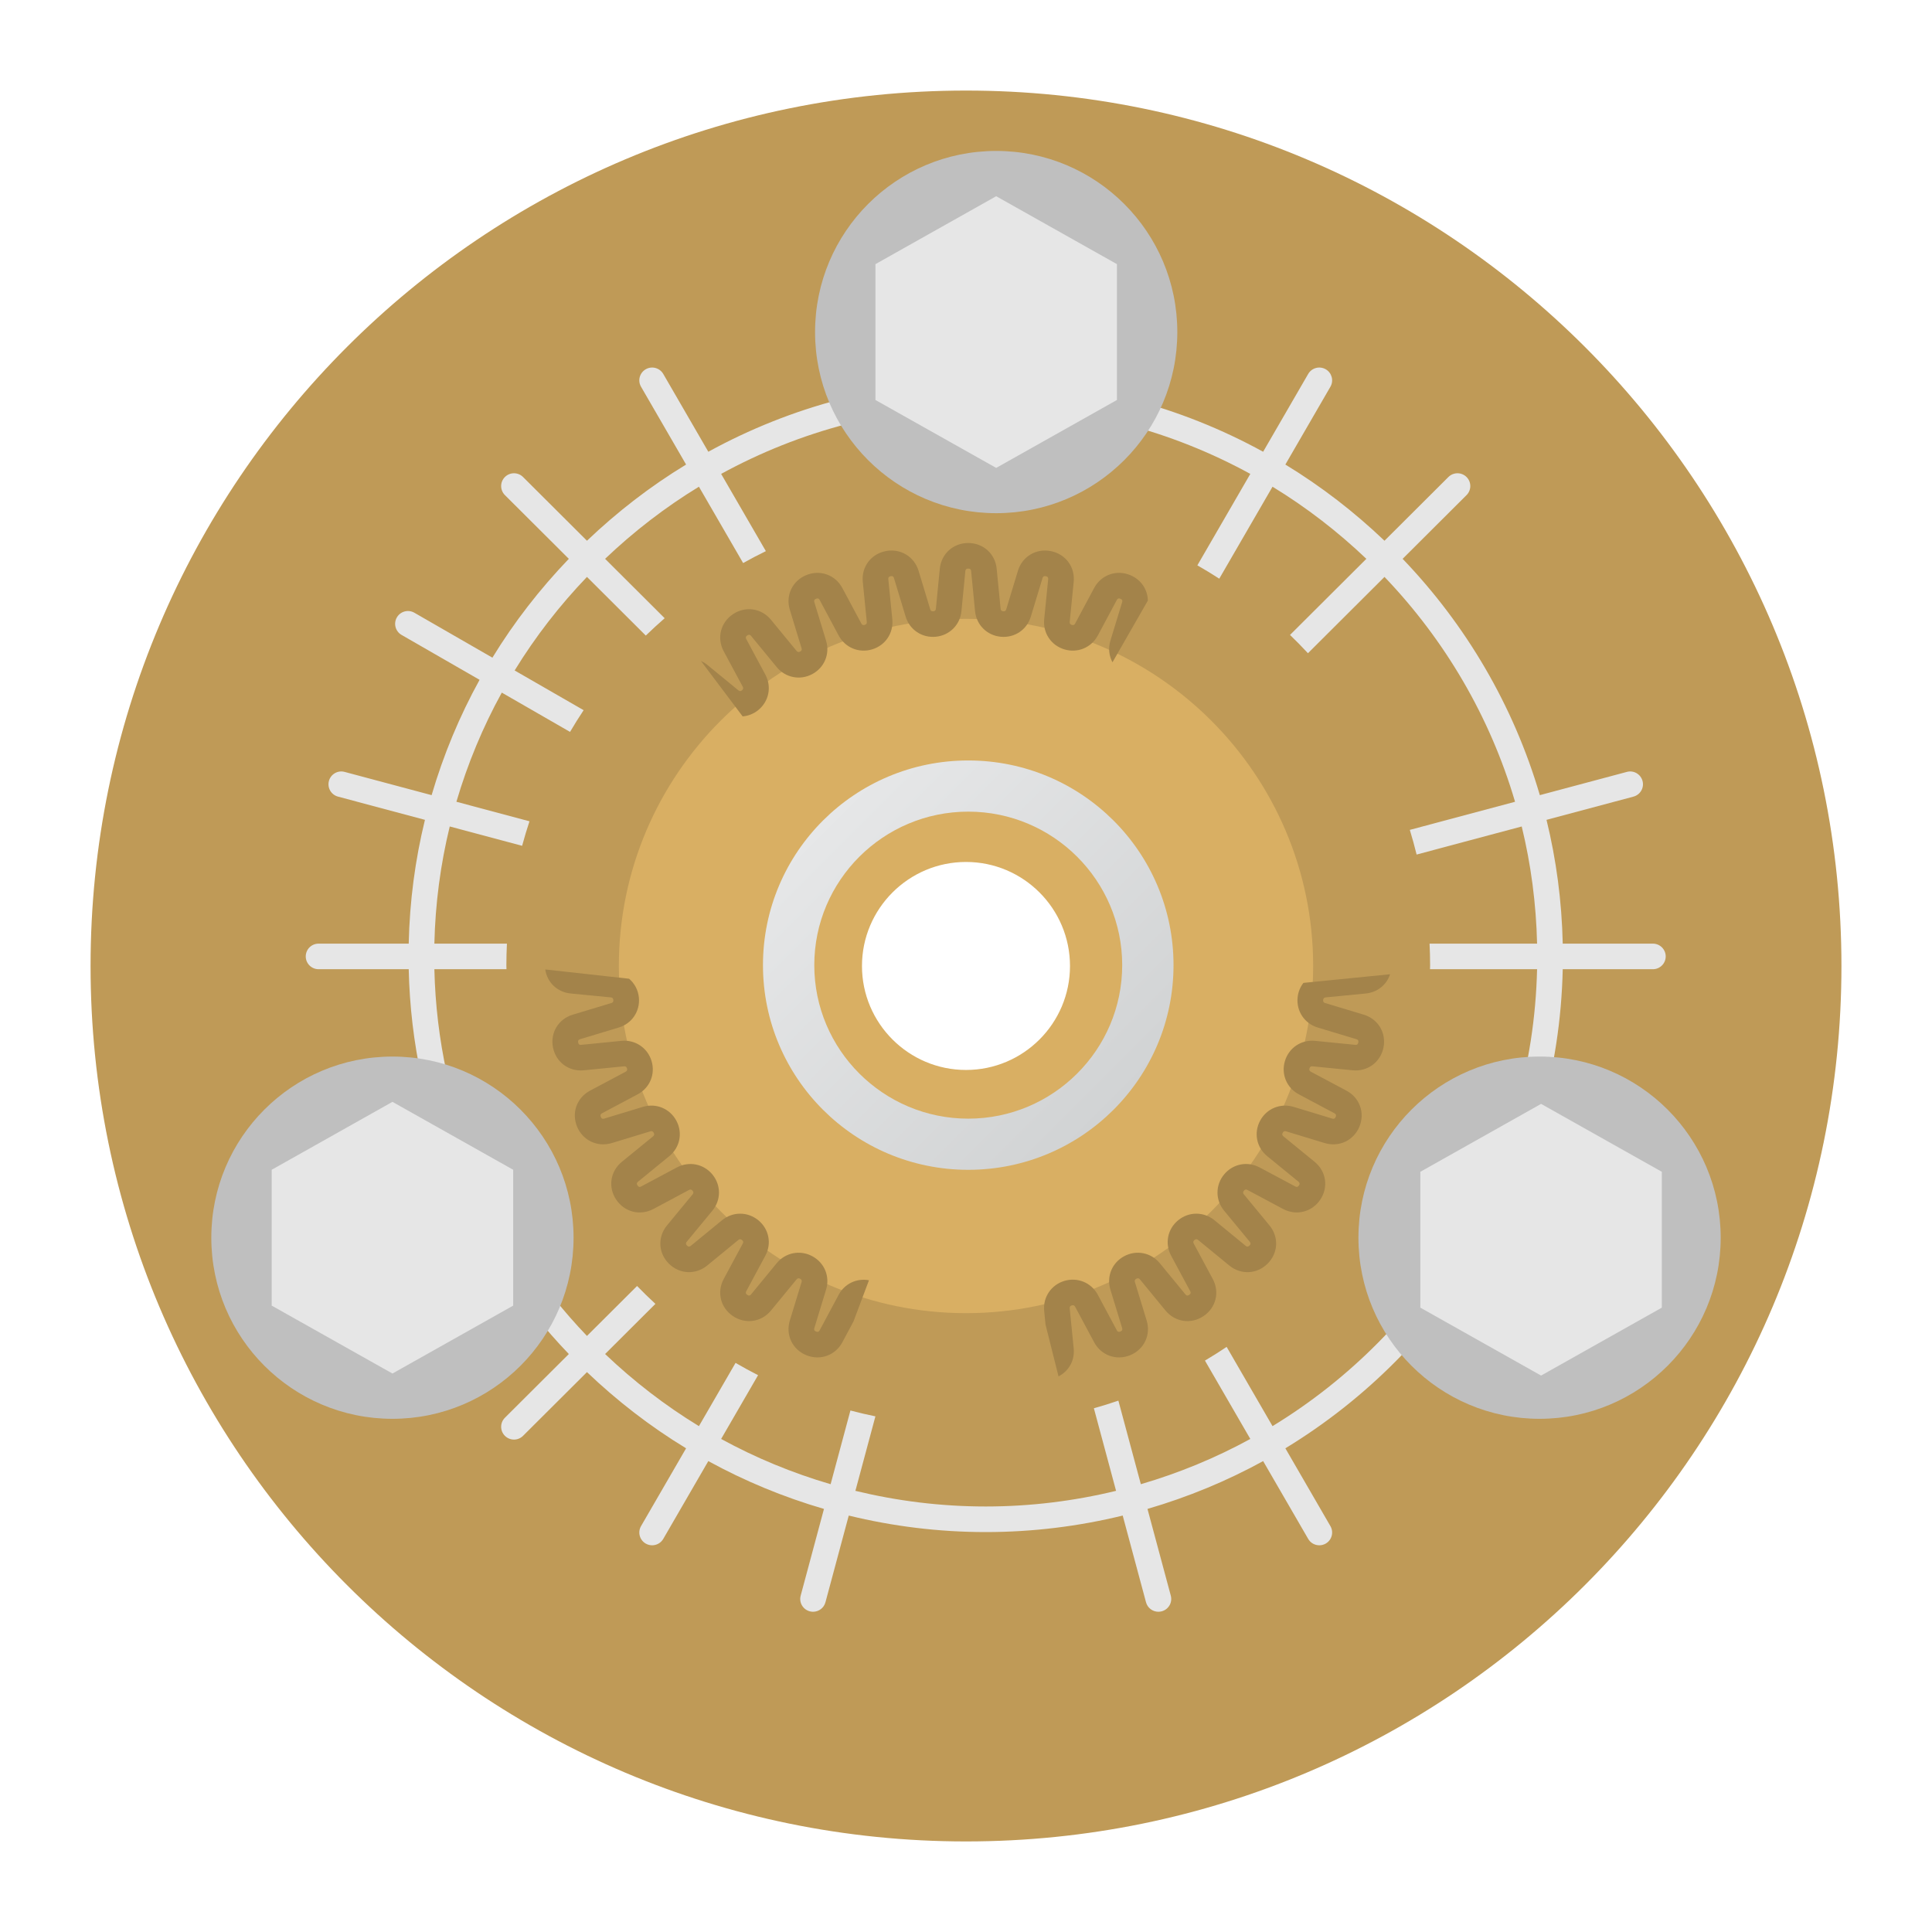
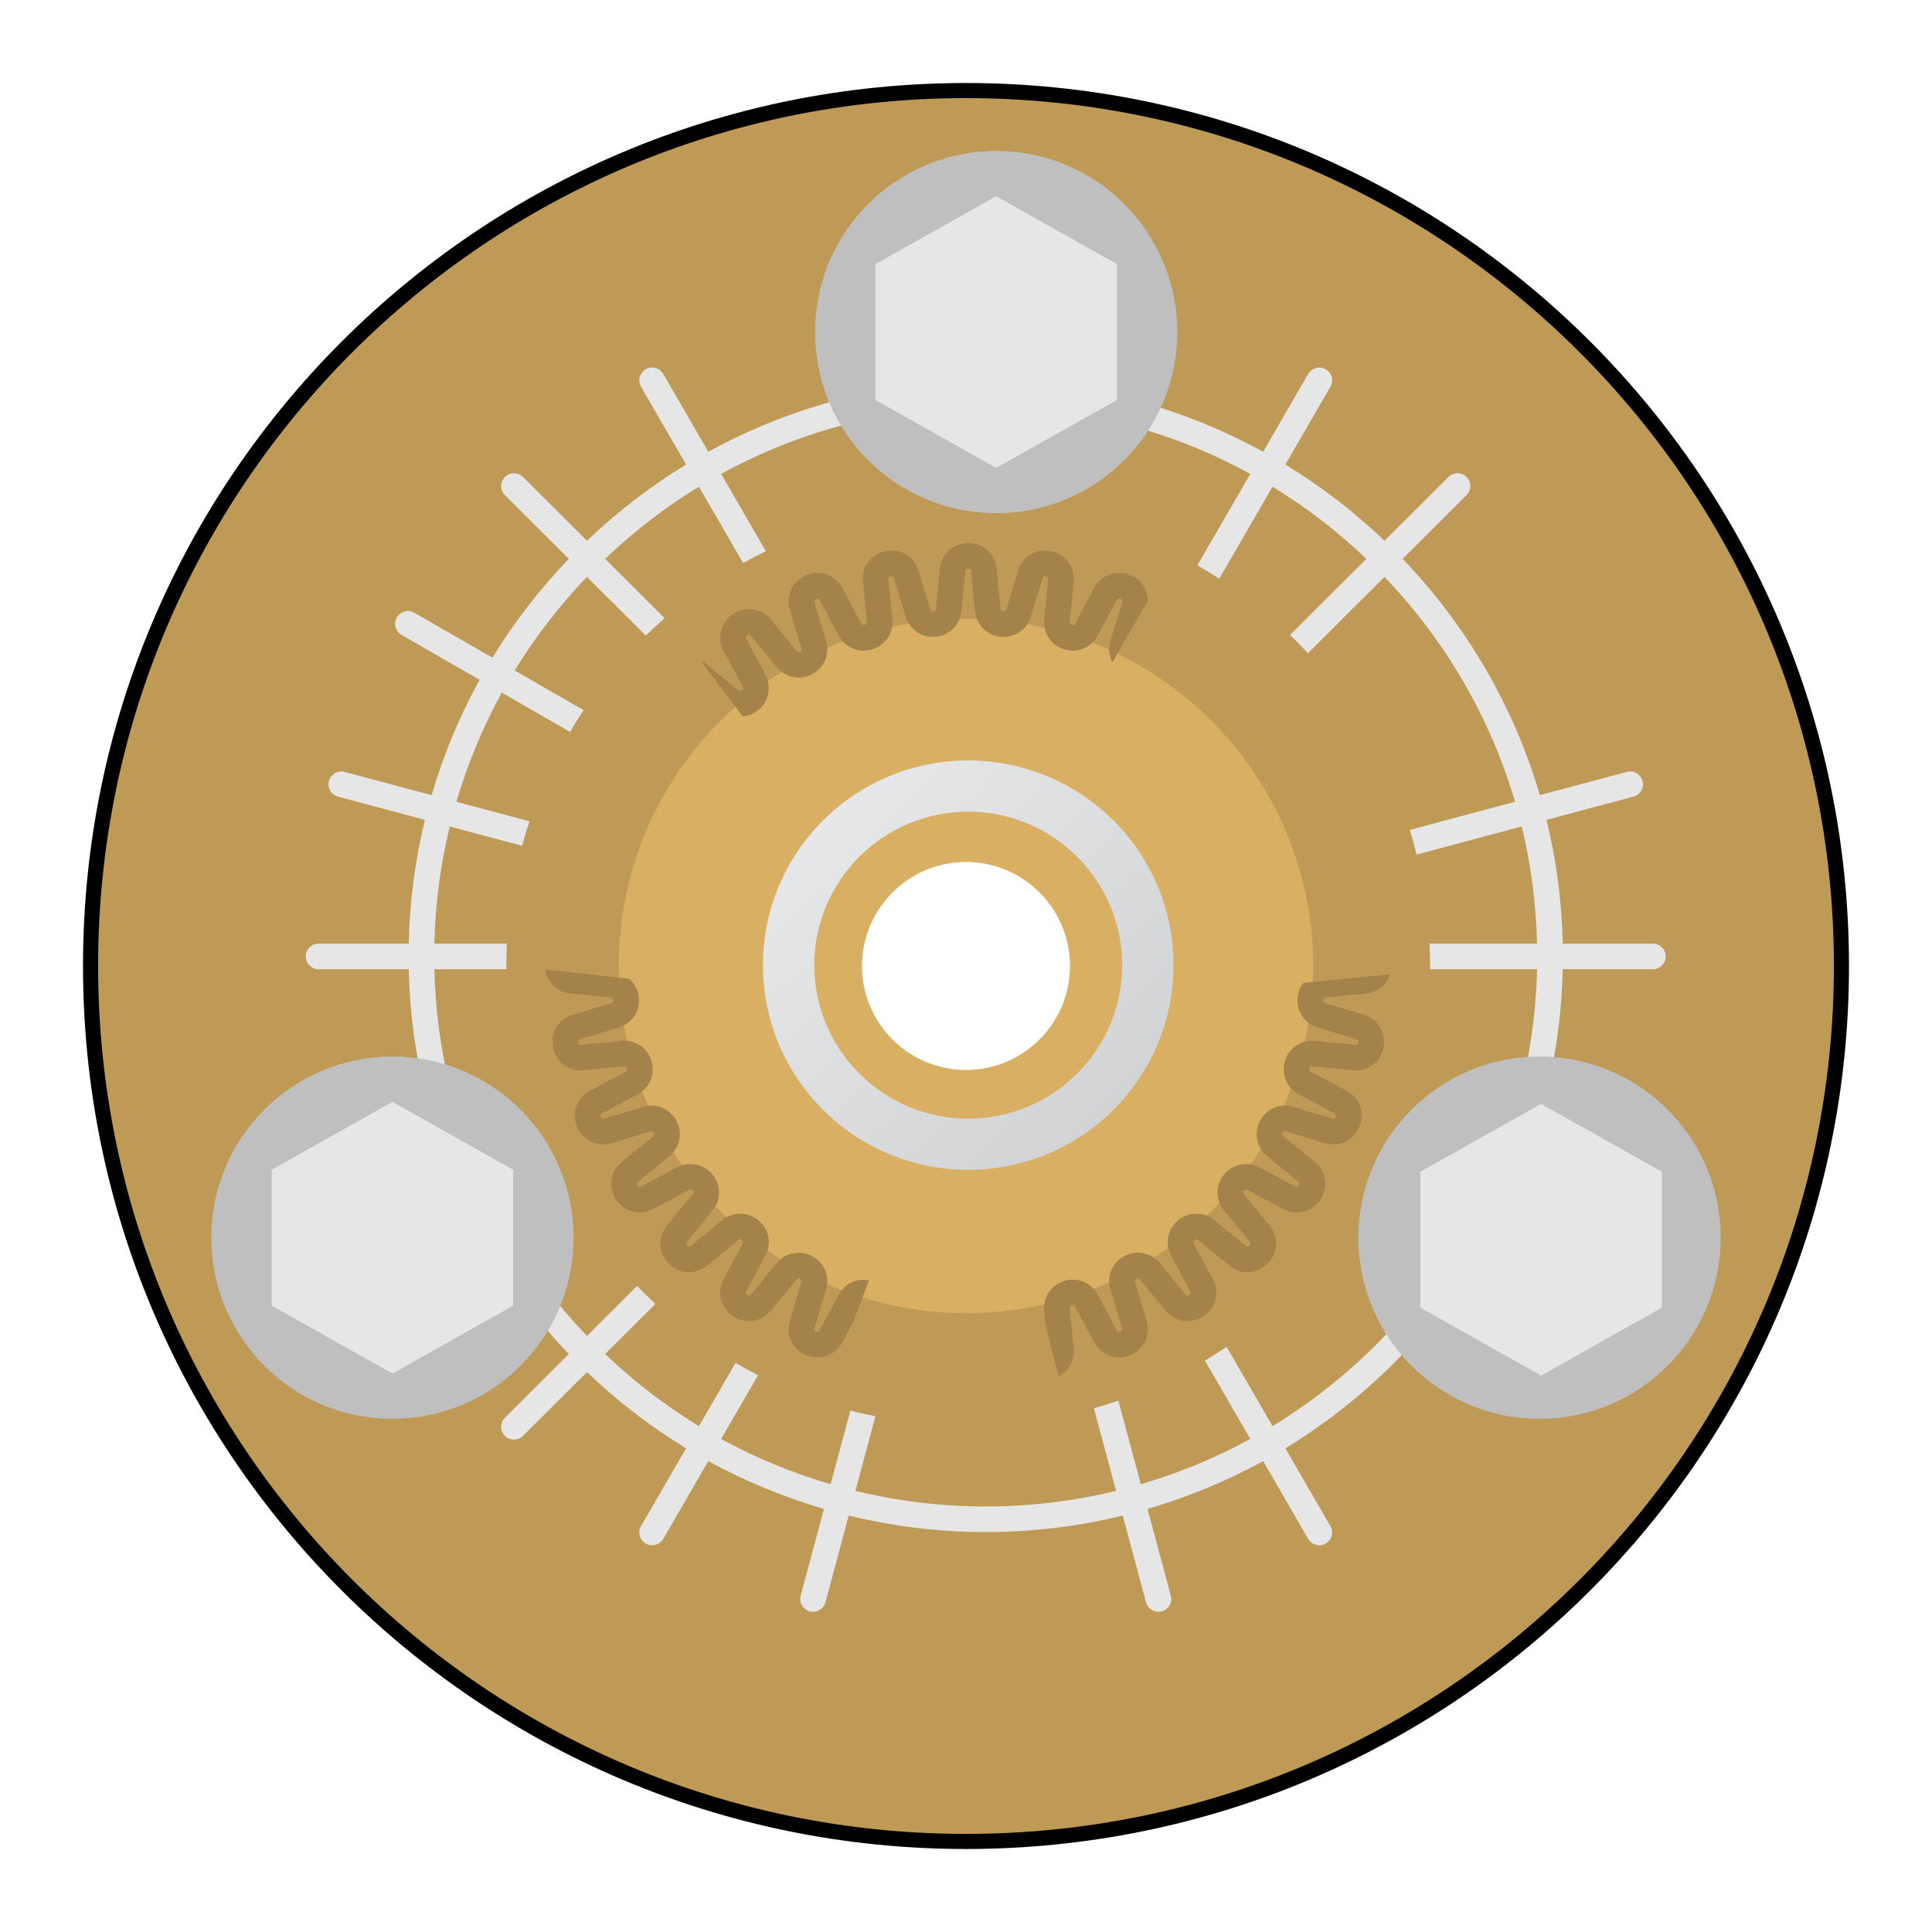
<svg xmlns="http://www.w3.org/2000/svg" viewBox="0 0 341.333 341.333" height="256" width="256" xml:space="preserve" id="svg2" version="1.1">
  <defs id="defs6">
    <clipPath id="clipPath18" clipPathUnits="userSpaceOnUse">
      <path id="path16" d="M 0,256 H 256 V 0 H 0 Z" />
    </clipPath>
    <clipPath id="clipPath26" clipPathUnits="userSpaceOnUse">
      <path id="path24" d="M 4,252 H 252 V 4 H 4 Z" />
    </clipPath>
    <linearGradient id="linearGradient64" spreadMethod="pad" gradientTransform="matrix(51.21399,51.21399,-51.21399,51.21399,145.4556,144.9082)" gradientUnits="userSpaceOnUse" y2="0" x2="1" y1="0" x1="0">
      <stop id="stop60" offset="0" style="stop-opacity:1;stop-color:#e6e7e8" />
      <stop id="stop62" offset="1" style="stop-opacity:1;stop-color:#d1d3d4" />
    </linearGradient>
    <clipPath id="clipPath74" clipPathUnits="userSpaceOnUse">
      <path id="path72" d="M 0,256 H 256 V 0 H 0 Z" />
    </clipPath>
  </defs>
  <g id="g36" transform="matrix(1.333333,0,0,-1.333333,170.6667,228.6732)">
    <path d="M 0,0 C -23.993,0 -43.505,19.518 -43.505,43.505 -43.505,67.493 -23.993,87.01 0,87.01 23.987,87.01 43.5,67.493 43.5,43.505 43.5,19.518 23.987,0 0,0 m 0,159.505 c -64.071,0 -116,-51.934 -116,-116 0,-64.066 51.929,-116 116,-116 64.051,0 116,51.934 116,116 0,64.066 -51.949,116 -116,116" style="fill:#bf9a57;fill-opacity:1;fill-rule:nonzero;stroke:none" id="path38" />
  </g>
  <g id="g40" transform="matrix(1.333333,0,0,-1.333333,170.6699,189.0339)">
    <path d="m 0,0 c -7.596,0 -13.786,6.176 -13.786,13.775 0,7.605 6.19,13.786 13.786,13.786 7.6,0 13.777,-6.181 13.777,-13.786 C 13.777,6.176 7.6,0 0,0 m 0.001,59.775 c -25.364,0 -46.003,-20.65 -46.003,-46 0,-25.348 20.639,-46 46.003,-46 25.337,0 45.997,20.652 45.997,46 0,25.35 -20.66,46 -45.997,46" style="fill:#d9af63;fill-opacity:1;fill-rule:nonzero;stroke:none" id="path42" />
  </g>
  <g id="g44" transform="matrix(1.333333,0,0,-1.333333,224.8216,251.9596)">
    <path d="M 0,0 -6.08,10.499 C -7.019,9.866 -7.98,9.266 -8.955,8.684 l 6.012,-10.382 c -4.562,-2.496 -9.422,-4.509 -14.506,-5.996 l -2.976,11.072 c -1.069,-0.367 -2.152,-0.704 -3.247,-1.012 l 2.941,-10.94 c -5.542,-1.344 -11.322,-2.073 -17.272,-2.073 -5.949,0 -11.728,0.729 -17.269,2.072 l 2.652,9.871 c -1.115,0.226 -2.218,0.49 -3.311,0.776 l -2.625,-9.767 c -5.084,1.488 -9.944,3.501 -14.506,5.997 l 4.894,8.45 C -69.18,7.269 -70.175,7.81 -71.152,8.38 L -76.005,0 c -4.488,2.734 -8.647,5.95 -12.432,9.555 l 6.666,6.646 c -0.833,0.767 -1.641,1.559 -2.431,2.369 l -6.639,-6.619 c -12.172,12.709 -19.784,29.777 -20.219,48.593 h 9.555 c -0.002,0.181 -0.014,0.358 -0.014,0.539 0,0.957 0.028,1.905 0.072,2.851 h -9.613 c 0.123,5.335 0.818,10.529 2.037,15.524 l 9.591,-2.562 c 0.294,1.096 0.622,2.178 0.975,3.249 l -9.684,2.587 c 1.493,5.069 3.511,9.915 6.015,14.463 l 9.043,-5.206 c 0.576,0.976 1.173,1.938 1.801,2.878 l -9.142,5.263 c 2.743,4.475 5.968,8.622 9.583,12.396 l 7.795,-7.773 c 0.812,0.79 1.648,1.555 2.503,2.299 l -7.895,7.871 c 3.786,3.604 7.944,6.82 12.433,9.555 l 5.857,-10.115 c 0.989,0.552 1.991,1.082 3.012,1.579 l -5.926,10.234 c 10.416,5.7 22.363,8.949 35.059,8.949 12.697,0 24.645,-3.249 35.06,-8.949 L -9.96,114.059 c 0.985,-0.563 1.954,-1.151 2.904,-1.766 L 0,124.478 c 4.488,-2.735 8.647,-5.951 12.433,-9.555 L 2.318,104.838 c 0.813,-0.787 1.608,-1.593 2.376,-2.424 l 10.142,10.112 c 7.96,-8.31 13.97,-18.483 17.3,-29.794 L 18.192,79.006 c 0.332,-1.076 0.627,-2.168 0.9,-3.269 l 13.927,3.721 c 1.217,-4.995 1.913,-10.189 2.036,-15.524 H 20.809 c 0.044,-0.946 0.072,-1.894 0.072,-2.851 0,-0.181 -0.013,-0.358 -0.014,-0.539 H 35.055 C 34.463,34.931 20.576,12.536 0,0 M 50.397,63.934 H 38.454 c -0.124,5.638 -0.857,11.126 -2.15,16.402 l 11.522,3.078 c 0.907,0.243 1.445,1.172 1.202,2.076 -0.244,0.904 -1.174,1.446 -2.082,1.198 L 35.42,83.609 c -3.488,11.894 -9.807,22.587 -18.181,31.313 l 8.469,8.444 c 0.664,0.662 0.664,1.735 0,2.397 -0.664,0.662 -1.74,0.662 -2.404,0 l -8.469,-8.444 C 10.84,121.131 6.446,124.53 1.7,127.415 l 5.97,10.309 c 0.469,0.811 0.191,1.847 -0.622,2.316 -0.818,0.469 -1.854,0.189 -2.323,-0.621 L -1.244,129.11 c -10.916,5.989 -23.443,9.406 -36.759,9.406 -13.314,0 -25.842,-3.417 -36.757,-9.406 l -5.97,10.309 c -0.47,0.81 -1.511,1.09 -2.323,0.621 -0.813,-0.469 -1.091,-1.505 -0.622,-2.316 l 5.969,-10.309 c -4.745,-2.885 -9.139,-6.284 -13.134,-10.096 l -8.469,8.444 c -0.664,0.662 -1.74,0.662 -2.404,0 -0.664,-0.662 -0.664,-1.735 0,-2.397 l 8.469,-8.444 c -3.823,-3.984 -7.233,-8.364 -10.126,-13.096 l -10.339,5.952 c -0.815,0.469 -1.854,0.19 -2.322,-0.621 -0.469,-0.811 -0.192,-1.847 0.622,-2.316 l 10.34,-5.951 c -2.651,-4.803 -4.785,-9.923 -6.356,-15.281 l -11.525,3.079 c -0.911,0.248 -1.839,-0.294 -2.082,-1.198 -0.243,-0.904 0.295,-1.833 1.202,-2.076 l 11.521,-3.078 c -1.293,-5.275 -2.026,-10.764 -2.15,-16.402 h -11.943 c -0.939,0 -1.701,-0.759 -1.701,-1.695 0,-0.936 0.762,-1.695 1.701,-1.695 h 11.943 c 0.435,-19.751 8.428,-37.665 21.215,-50.989 l -8.469,-8.444 c -0.664,-0.662 -0.664,-1.734 0,-2.396 0.332,-0.331 0.767,-0.497 1.202,-0.497 0.435,0 0.87,0.166 1.202,0.497 l 8.469,8.443 c 3.995,-3.811 8.388,-7.211 13.134,-10.096 l -5.969,-10.309 c -0.469,-0.811 -0.191,-1.847 0.622,-2.316 0.269,-0.154 0.561,-0.226 0.849,-0.226 0.588,0 1.159,0.305 1.474,0.848 l 5.969,10.308 c 4.817,-2.642 9.952,-4.769 15.325,-6.337 l -3.088,-11.492 c -0.243,-0.903 0.295,-1.834 1.202,-2.075 0.148,-0.04 0.296,-0.059 0.441,-0.059 0.75,0 1.438,0.498 1.641,1.257 l 3.087,11.488 c 5.822,-1.418 11.897,-2.187 18.15,-2.187 6.255,0 12.329,0.769 18.151,2.187 l 3.088,-11.488 c 0.203,-0.759 0.89,-1.257 1.641,-1.257 0.145,0 0.294,0.019 0.44,0.059 0.908,0.241 1.446,1.172 1.203,2.075 l -3.089,11.493 c 5.374,1.567 10.508,3.694 15.325,6.336 l 5.969,-10.308 c 0.315,-0.545 0.886,-0.848 1.474,-0.848 0.288,0 0.581,0.072 0.849,0.226 0.813,0.469 1.091,1.505 0.622,2.316 L 1.701,-2.938 c 21.591,13.125 36.161,36.616 36.753,63.482 h 11.943 c 0.939,0 1.701,0.759 1.701,1.695 0,0.936 -0.762,1.695 -1.701,1.695" style="fill:#e6e6e6;fill-opacity:1;fill-rule:nonzero;stroke:none" id="path46" />
  </g>
  <path d="m 134.796,170.515 c 0,19.972 16.237,36.161 36.267,36.161 v 0 c 20.031,0 36.267,-16.189 36.267,-36.161 v 0 c 0,-19.971 -16.236,-36.161 -36.267,-36.161 v 0 c -20.029,0 -36.267,16.191 -36.267,36.161 m 9.067,0 c 0,-14.955 12.203,-27.12 27.2,-27.12 v 0 c 14.999,0 27.2,12.165 27.2,27.12 v 0 c 0,14.956 -12.201,27.121 -27.2,27.121 v 0 c -14.997,0 -27.2,-12.165 -27.2,-27.121" style="fill:url(#linearGradient64);stroke:none;stroke-width:1.333;opacity:1" id="path66" />
  <g id="g76" transform="matrix(1.333333,0,0,-1.333333,304,218.6667)">
    <path d="m 0,0 c 0,-13.255 -10.745,-24 -24,-24 -13.255,0 -24,10.745 -24,24 0,13.255 10.745,24 24,24 C -10.745,24 0,13.255 0,0" style="fill:#bfbfbf;fill-opacity:1;fill-rule:nonzero;stroke:none" id="path78" />
  </g>
  <g id="g80" transform="matrix(1.333333,0,0,-1.333333,293.6003,231.026)">
    <path d="m 0,0 v 18 l -16,9 -16,-9 V 0 l 16,-9 z" style="fill:#e6e6e6;fill-opacity:1;fill-rule:nonzero;stroke:none" id="path82" />
  </g>
  <g id="g84" transform="matrix(1.333333,0,0,-1.333333,208,58.66667)">
    <path d="m 0,0 c 0,-13.255 -10.745,-24 -24,-24 -13.255,0 -24,10.745 -24,24 0,13.255 10.745,24 24,24 C -10.745,24 0,13.255 0,0" style="fill:#bfbfbf;fill-opacity:1;fill-rule:nonzero;stroke:none" id="path86" />
  </g>
  <g id="g88" transform="matrix(1.333333,0,0,-1.333333,197.3333,70.66667)">
    <path d="m 0,0 v 18 l -16,9 -16,-9 V 0 l 16,-9 z" style="fill:#e6e6e6;fill-opacity:1;fill-rule:nonzero;stroke:none" id="path90" />
  </g>
  <g id="g92" transform="matrix(1.333333,0,0,-1.333333,101.3333,218.6667)">
    <path d="m 0,0 c 0,-13.255 -10.745,-24 -24,-24 -13.255,0 -24,10.745 -24,24 0,13.255 10.745,24 24,24 C -10.745,24 0,13.255 0,0" style="fill:#bfbfbf;fill-opacity:1;fill-rule:nonzero;stroke:none" id="path94" />
  </g>
  <g id="g96" transform="matrix(1.333333,0,0,-1.333333,90.66666,230.6667)">
    <path d="m 0,0 v 18 l -16,9 -16,-9 V 0 l 16,-9 z" style="fill:#e6e6e6;fill-opacity:1;fill-rule:nonzero;stroke:none" id="path98" />
  </g>
  <g id="g100" transform="matrix(1.333333,0,0,-1.333333,148.1699,228.7539)">
    <path d="m 0,0 -2.51,-4.692 c -0.058,-0.108 -0.161,-0.31 -0.488,-0.176 -0.324,0.135 -0.257,0.351 -0.222,0.469 l 1.554,5.088 C -1.133,2.436 -1.888,4.256 -3.503,5.115 -5.117,5.979 -7.056,5.594 -8.216,4.18 l -3.381,-4.115 c -0.075,-0.098 -0.217,-0.275 -0.512,-0.076 -0.291,0.194 -0.183,0.394 -0.126,0.499 l 2.519,4.69 c 0.865,1.609 0.481,3.543 -0.934,4.701 -1.417,1.157 -3.392,1.157 -4.807,-0.003 l -4.121,-3.379 c -0.094,-0.076 -0.271,-0.222 -0.516,0.025 -0.249,0.249 -0.104,0.424 -0.026,0.518 l 3.388,4.108 c 1.163,1.412 1.164,3.381 0.002,4.793 -1.161,1.411 -3.097,1.792 -4.713,0.932 l -4.704,-2.511 c -0.106,-0.058 -0.306,-0.169 -0.501,0.124 -0.196,0.289 -0.019,0.434 0.076,0.511 l 4.127,3.371 c 1.416,1.156 1.802,3.088 0.94,4.697 -0.863,1.611 -2.689,2.365 -4.442,1.834 l -5.103,-1.548 c -0.117,-0.038 -0.335,-0.104 -0.469,0.219 -0.133,0.322 0.067,0.429 0.175,0.487 l 4.706,2.503 c 1.617,0.859 2.373,2.678 1.843,4.424 -0.531,1.748 -2.177,2.846 -3.998,2.662 l -5.308,-0.526 c -0.125,-0.016 -0.349,-0.035 -0.417,0.308 -0.068,0.343 0.15,0.409 0.267,0.443 l 5.105,1.54 c 1.753,0.527 2.853,2.165 2.673,3.981 -0.099,1.006 -0.581,1.874 -1.294,2.485 l -11.111,1.231 c 0.248,-1.708 1.581,-3.011 3.366,-3.185 l 5.309,-0.517 c 0.094,-0.01 0.315,-0.031 0.347,-0.345 0.031,-0.315 -0.182,-0.377 -0.273,-0.406 l -5.107,-1.539 c -1.904,-0.575 -3.005,-2.404 -2.617,-4.348 0.389,-1.948 2.104,-3.22 4.088,-3.022 l 5.308,0.526 c 0.1,0.005 0.316,0.032 0.408,-0.271 0.091,-0.301 -0.104,-0.403 -0.188,-0.45 l -4.707,-2.503 c -1.756,-0.934 -2.477,-2.942 -1.717,-4.774 0.763,-1.834 2.699,-2.743 4.601,-2.169 l 5.102,1.55 c 0.09,0.032 0.305,0.093 0.454,-0.187 0.149,-0.278 -0.022,-0.419 -0.096,-0.479 l -4.127,-3.37 c -1.54,-1.258 -1.855,-3.368 -0.749,-5.016 1.106,-1.65 3.181,-2.165 4.935,-1.231 l 4.704,2.513 c 0.084,0.043 0.279,0.147 0.479,-0.096 0.201,-0.243 0.061,-0.415 0,-0.488 l -3.389,-4.109 c -1.264,-1.533 -1.159,-3.663 0.249,-5.067 1.407,-1.403 3.542,-1.506 5.08,-0.246 l 4.121,3.378 c 0.074,0.059 0.245,0.201 0.49,0 0.244,-0.198 0.14,-0.394 0.095,-0.477 l -2.52,-4.689 c -0.939,-1.749 -0.421,-3.819 1.234,-4.921 1.654,-1.105 3.771,-0.788 5.032,0.746 l 3.38,4.115 c 0.061,0.072 0.203,0.243 0.481,0.095 0.279,-0.149 0.214,-0.359 0.187,-0.45 L -6.472,-3.413 C -7.051,-5.312 -6.137,-7.24 -4.299,-8 c 1.836,-0.755 3.853,-0.041 4.789,1.712 l 1.472,2.752 2.054,5.462 C 2.4,2.223 0.792,1.482 0,0" style="fill:#a3834a;fill-opacity:1;fill-rule:nonzero;stroke:none" id="path102" />
  </g>
  <g id="g104" transform="matrix(1.333333,0,0,-1.333333,171.5749,100.9173)">
    <path d="M 0,0 0.518,-5.293 C 0.696,-7.11 2.092,-8.505 3.915,-8.684 5.746,-8.86 7.378,-7.767 7.909,-6.02 l 1.544,5.092 c 0.034,0.118 0.096,0.338 0.444,0.266 0.343,-0.068 0.32,-0.294 0.309,-0.416 L 9.678,-6.37 c -0.181,-1.817 0.915,-3.456 2.667,-3.985 1.756,-0.531 3.578,0.226 4.44,1.835 l 2.51,4.693 c 0.058,0.108 0.161,0.309 0.489,0.175 0.323,-0.134 0.257,-0.351 0.221,-0.467 l -1.554,-5.089 c -0.304,-0.996 -0.177,-2.009 0.277,-2.861 l 4.689,8.18 c -0.031,1.456 -0.89,2.773 -2.333,3.368 -1.837,0.763 -3.851,0.04 -4.789,-1.71 l -2.509,-4.694 c -0.045,-0.083 -0.149,-0.28 -0.453,-0.187 -0.303,0.092 -0.281,0.311 -0.272,0.406 l 0.527,5.293 C 13.786,0.562 12.512,2.275 10.56,2.663 8.615,3.049 6.774,1.953 6.199,0.054 L 4.654,-5.039 C 4.627,-5.129 4.567,-5.343 4.248,-5.31 3.932,-5.279 3.911,-5.059 3.902,-4.964 L 3.383,0.33 C 3.191,2.304 1.606,3.738 -0.384,3.738 -2.375,3.738 -3.959,2.304 -4.152,0.33 L -4.67,-4.964 c -0.009,-0.095 -0.031,-0.315 -0.346,-0.346 -0.317,-0.033 -0.38,0.181 -0.407,0.272 l -1.544,5.092 c -0.575,1.899 -2.411,2.997 -4.362,2.609 -1.951,-0.388 -3.225,-2.101 -3.028,-4.075 l 0.527,-5.295 c 0.009,-0.094 0.032,-0.313 -0.271,-0.405 -0.304,-0.09 -0.408,0.104 -0.453,0.188 l -2.51,4.693 c -0.936,1.75 -2.953,2.473 -4.789,1.71 -1.838,-0.758 -2.752,-2.687 -2.173,-4.586 l 1.554,-5.088 c 0.028,-0.09 0.093,-0.303 -0.187,-0.452 -0.279,-0.146 -0.421,0.023 -0.481,0.096 l -3.38,4.115 c -1.26,1.534 -3.377,1.849 -5.032,0.747 -1.655,-1.103 -2.173,-3.172 -1.234,-4.92 l 2.52,-4.691 c 0.045,-0.083 0.149,-0.277 -0.096,-0.477 -0.243,-0.202 -0.415,-0.061 -0.489,0 l -4.121,3.378 c -0.261,0.214 -0.543,0.374 -0.833,0.509 l 5.529,-7.348 c 0.734,0.065 1.457,0.336 2.072,0.84 1.415,1.158 1.799,3.091 0.934,4.7 l -2.519,4.689 c -0.057,0.108 -0.165,0.307 0.126,0.501 0.295,0.195 0.436,0.018 0.513,-0.076 l 3.38,-4.115 c 1.161,-1.411 3.097,-1.8 4.713,-0.937 1.615,0.861 2.37,2.681 1.837,4.428 l -1.553,5.088 c -0.036,0.117 -0.102,0.334 0.221,0.468 0.329,0.133 0.431,-0.067 0.489,-0.175 l 2.509,-4.692 c 0.861,-1.612 2.685,-2.368 4.441,-1.836 1.751,0.529 2.848,2.168 2.667,3.984 l -0.528,5.294 c -0.012,0.121 -0.034,0.347 0.308,0.415 0.345,0.07 0.41,-0.148 0.445,-0.266 l 1.543,-5.091 c 0.53,-1.748 2.167,-2.837 3.995,-2.665 1.822,0.179 3.219,1.574 3.396,3.391 L -0.769,0 c 0.013,0.122 0.035,0.348 0.385,0.348 C -0.034,0.348 -0.012,0.122 0,0" style="fill:#a3834a;fill-opacity:1;fill-rule:nonzero;stroke:none" id="path106" />
  </g>
  <g id="g108" transform="matrix(1.333333,0,0,-1.333333,234.2265,176.2123)">
    <path d="M 0,0 5.308,0.517 C 6.863,0.668 8.072,1.68 8.524,3.066 L -2.963,1.921 C -3.38,1.377 -3.658,0.719 -3.73,-0.015 c -0.18,-1.815 0.918,-3.453 2.671,-3.98 l 5.107,-1.54 C 4.165,-5.569 4.383,-5.636 4.314,-5.979 4.246,-6.321 4.016,-6.303 3.898,-6.286 l -5.309,0.526 c -1.832,0.184 -3.467,-0.914 -3.997,-2.662 -0.53,-1.746 0.226,-3.565 1.842,-4.423 l 4.706,-2.506 c 0.108,-0.056 0.309,-0.164 0.175,-0.485 -0.133,-0.323 -0.352,-0.257 -0.468,-0.22 l -5.105,1.549 c -1.752,0.525 -3.578,-0.222 -4.441,-1.834 -0.862,-1.609 -0.476,-3.541 0.94,-4.697 l 4.128,-3.371 c 0.095,-0.077 0.272,-0.222 0.076,-0.511 -0.194,-0.292 -0.395,-0.183 -0.502,-0.124 l -4.703,2.509 c -1.615,0.867 -3.553,0.48 -4.714,-0.93 -1.162,-1.412 -1.161,-3.382 0.002,-4.793 l 3.389,-4.108 c 0.078,-0.094 0.222,-0.27 -0.026,-0.518 -0.245,-0.245 -0.422,-0.101 -0.516,-0.025 l -4.122,3.379 c -1.414,1.16 -3.39,1.16 -4.806,0.003 -1.415,-1.159 -1.8,-3.092 -0.934,-4.702 l 2.518,-4.689 c 0.058,-0.105 0.166,-0.306 -0.126,-0.499 -0.292,-0.199 -0.434,-0.022 -0.512,0.076 l -3.38,4.114 c -1.16,1.413 -3.098,1.8 -4.714,0.936 -1.614,-0.859 -2.369,-2.68 -1.837,-4.426 l 1.555,-5.089 c 0.035,-0.117 0.101,-0.334 -0.222,-0.468 -0.326,-0.136 -0.431,0.068 -0.488,0.175 l -2.511,4.693 c -0.862,1.612 -2.692,2.364 -4.44,1.836 -1.752,-0.53 -2.848,-2.168 -2.667,-3.985 l 0.179,-1.798 1.722,-6.867 c 1.352,0.69 2.17,2.106 2.01,3.706 l -0.528,5.295 c -0.009,0.093 -0.031,0.314 0.271,0.405 0.303,0.094 0.409,-0.105 0.454,-0.188 l 2.51,-4.692 c 0.937,-1.753 2.951,-2.467 4.789,-1.712 1.838,0.76 2.752,2.688 2.173,4.587 l -1.554,5.089 c -0.027,0.09 -0.093,0.3 0.187,0.45 0.281,0.148 0.419,-0.021 0.481,-0.095 l 3.379,-4.115 c 1.262,-1.534 3.377,-1.851 5.033,-0.746 1.654,1.102 2.173,3.172 1.233,4.921 l -2.519,4.689 c -0.045,0.083 -0.15,0.278 0.095,0.477 0.247,0.204 0.417,0.059 0.49,0 l 4.121,-3.378 c 1.537,-1.262 3.673,-1.16 5.08,0.246 1.407,1.404 1.513,3.534 0.248,5.067 l -3.389,4.109 c -0.06,0.073 -0.2,0.245 0,0.488 0.204,0.247 0.398,0.138 0.481,0.095 l 4.702,-2.512 c 1.753,-0.934 3.828,-0.419 4.935,1.23 1.106,1.649 0.791,3.759 -0.749,5.017 l -4.127,3.37 c -0.074,0.06 -0.245,0.201 -0.096,0.479 0.149,0.28 0.362,0.218 0.453,0.187 l 5.103,-1.55 c 1.913,-0.576 3.84,0.336 4.601,2.169 0.761,1.832 0.039,3.84 -1.717,4.773 l -4.707,2.505 c -0.084,0.045 -0.279,0.148 -0.187,0.449 0.091,0.302 0.312,0.278 0.406,0.271 L 3.563,-9.66 c 1.97,-0.195 3.698,1.074 4.086,3.021 0.388,1.945 -0.712,3.774 -2.617,4.349 l -5.107,1.539 C -0.166,-0.723 -0.378,-0.66 -0.348,-0.346 -0.315,-0.031 -0.094,-0.01 0,0" style="fill:#a3834a;fill-opacity:1;fill-rule:nonzero;stroke:none" id="path110" />
  </g>
+   <path d="m 170.667,16 c -85.428,0 -154.667,69.245 -154.667,154.667 0,85.421 69.239,154.667 154.667,154.667 85.401,0 154.667,-69.245 154.667,-154.667 0,-85.421 -69.265,-154.667 -154.667,-154.667" style="fill:none;fill-opacity:1;fill-rule:nonzero;stroke:#000000;stroke-width:2.667;stroke-miterlimit:4;stroke-dasharray:none" id="path852" />
</svg>
